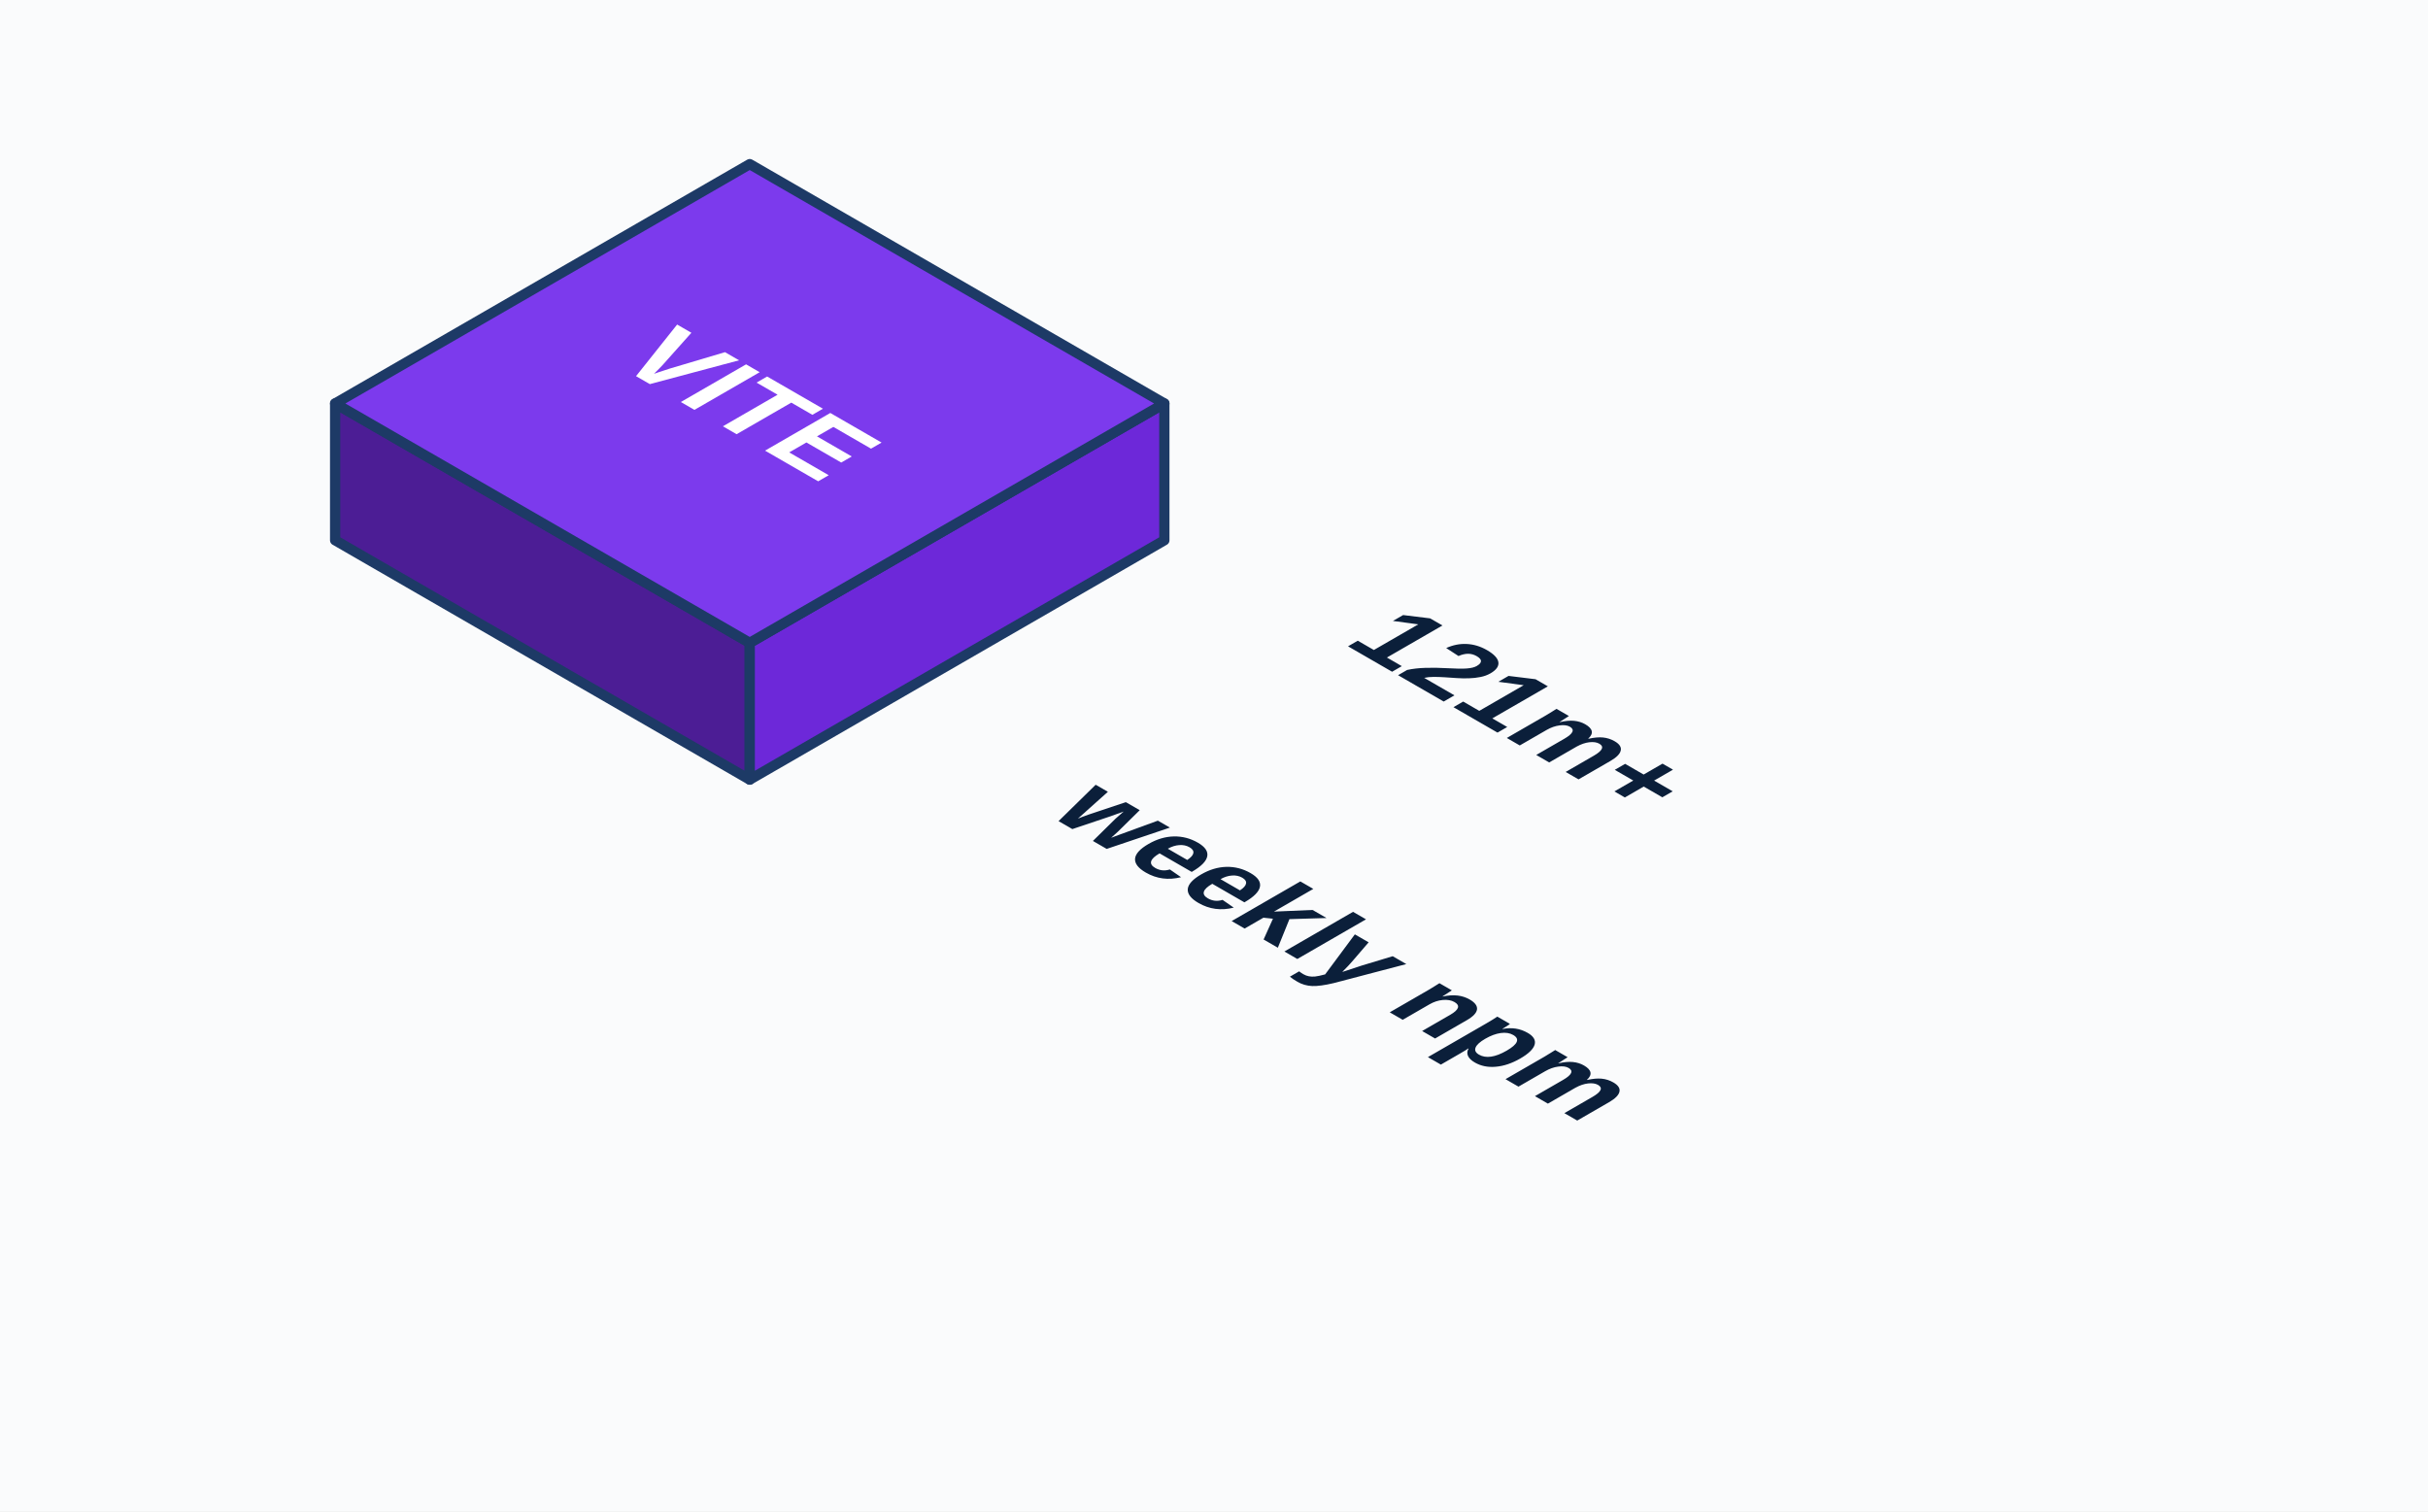
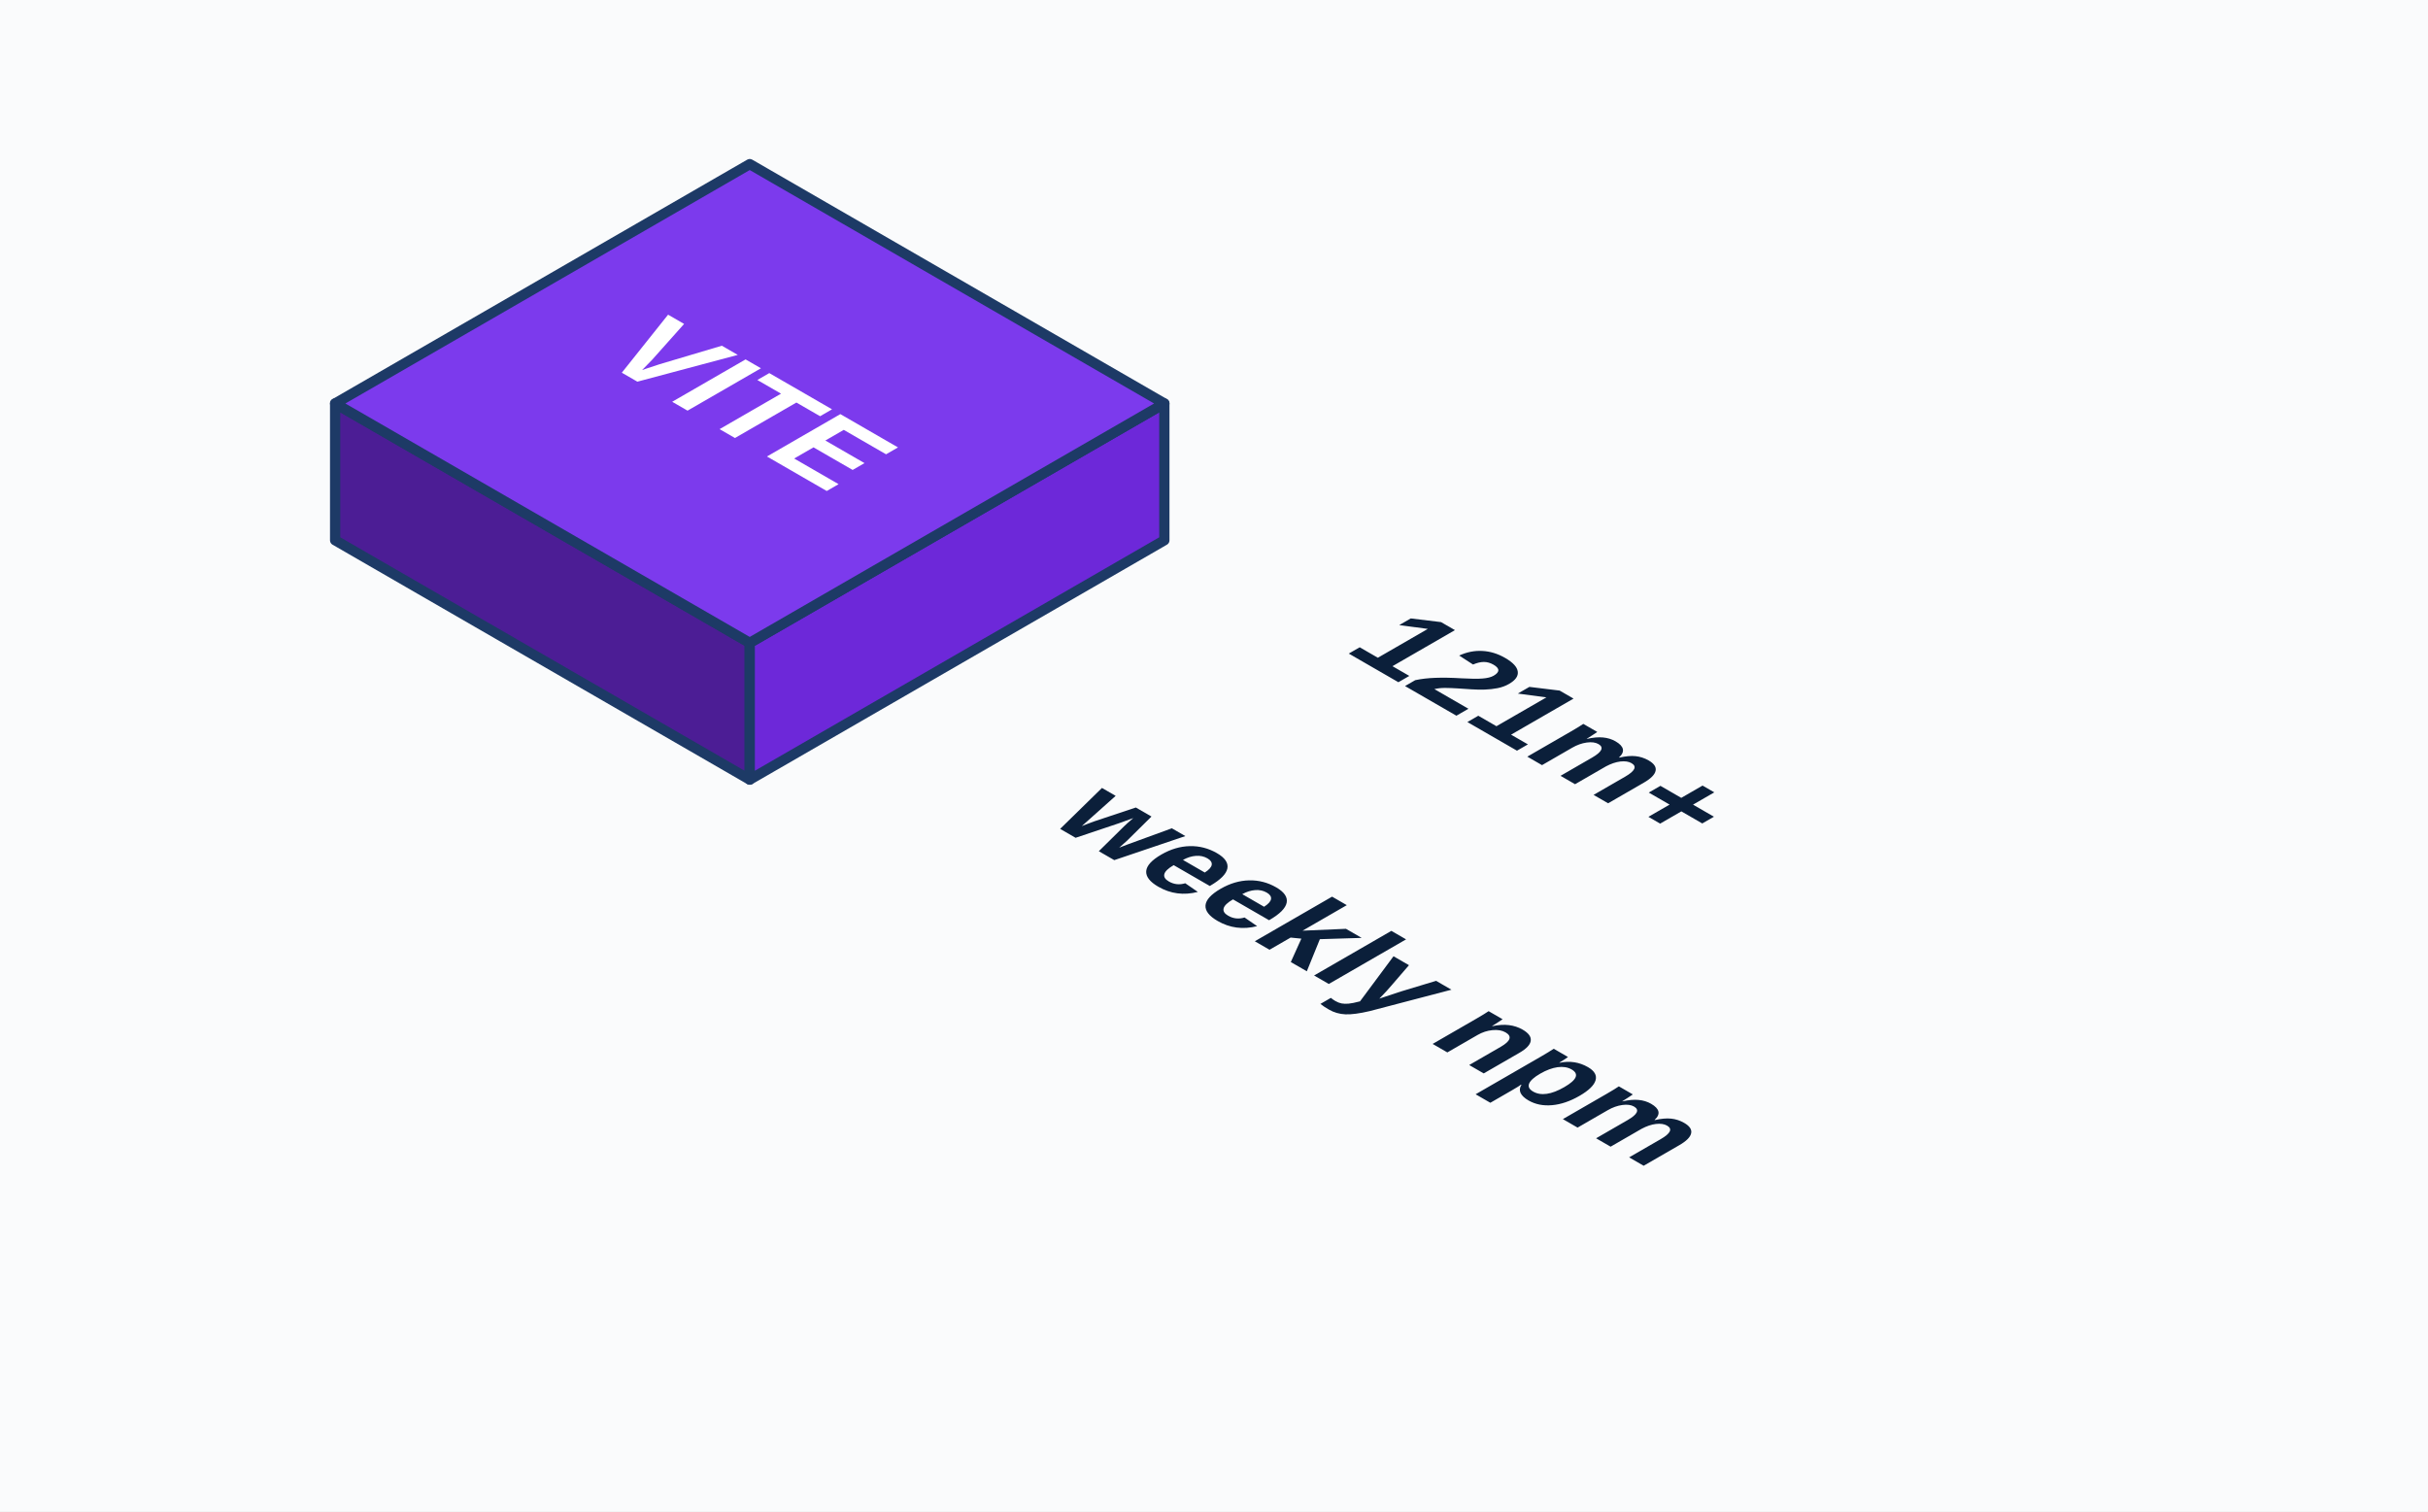
<svg xmlns="http://www.w3.org/2000/svg" viewBox="-37 -12 355 221" width="355" height="221" data-scene-tx="73.0000" data-scene-ty="32.0000">
  <rect data-layer="canvas-bg" x="-37.00" y="-12.00" width="355.00" height="221.00" fill="#FAFBFC" />
  <g data-part="0" data-part-id="icon" transform="translate(-12.00 -12.00)">
    <g data-face="wrap">
      <polygon data-face="left" points="24.00,79.00 24.00,59.00 84.62,94.00 84.62,114.00" fill="#4C1D95" stroke="#1D3A66" stroke-width="1.50" stroke-linejoin="round" stroke-linecap="round" />
      <polygon data-face="right" points="145.24,79.00 145.24,59.00 84.62,94.00 84.62,114.00" fill="#6D28D9" stroke="#1D3A66" stroke-width="1.50" stroke-linejoin="round" stroke-linecap="round" />
      <polygon data-face="top" points="84.62,24.00 145.24,59.00 84.62,94.00 24.00,59.00" fill="#7C3AED" stroke="#1D3A66" stroke-width="1.50" stroke-linejoin="round" stroke-linecap="round" />
      <g data-face="top-content" transform="matrix(0.866 0.5 -0.866 0.5 84.62 24.00)">
-         <text x="35.00" y="35.00" dy=".35em" font-family="Helvetica Neue, Arial, sans-serif" font-size="16.00" font-weight="600" fill="#FFFFFF" text-anchor="middle">VITE</text>
+         <text x="35.00" y="35.00" dy=".35em" font-family="Helvetica Neue, Arial, sans-serif" font-size="18.00" font-weight="600" fill="#FFFFFF" text-anchor="middle">VITE</text>
      </g>
    </g>
  </g>
  <g data-part="1" data-part-id="value" transform="translate(135.22 50.00)">
-     <g data-face="iso-text" transform="matrix(0.866 0.5 -0.866 0.5 24.00 32.00)">
-       <rect x="0" y="-16.00" width="52.00" height="16.00" fill="transparent" pointer-events="all" />
-       <text x="0" y="0" font-family="Helvetica Neue, Arial, sans-serif" font-size="16.00" font-weight="600" fill="#0B1F3A">121m+</text>
+     <g data-face="iso-text" transform="matrix(0.866 0.5 -0.866 0.5 24.00 33.00)">
+       <rect x="0" y="-18.00" width="58.50" height="18.00" fill="transparent" pointer-events="all" />
+       <text x="0" y="0" font-family="Helvetica Neue, Arial, sans-serif" font-size="18.00" font-weight="600" fill="#0B1F3A">121m+</text>
    </g>
  </g>
  <g data-part="2" data-part-id="caption" transform="translate(91.92 75.00)">
-     <g data-face="iso-text" transform="matrix(0.866 0.5 -0.866 0.5 24.00 32.00)">
-       <rect x="0" y="-16.00" width="96.00" height="16.00" fill="transparent" pointer-events="all" />
-       <text x="0" y="0" font-family="Helvetica Neue, Arial, sans-serif" font-size="16.00" font-weight="600" fill="#0B1F3A">weekly npm</text>
+     <g data-face="iso-text" transform="matrix(0.866 0.5 -0.866 0.5 24.00 33.00)">
+       <rect x="0" y="-18.00" width="108.00" height="18.00" fill="transparent" pointer-events="all" />
+       <text x="0" y="0" font-family="Helvetica Neue, Arial, sans-serif" font-size="18.00" font-weight="600" fill="#0B1F3A">weekly npm</text>
    </g>
  </g>
</svg>
